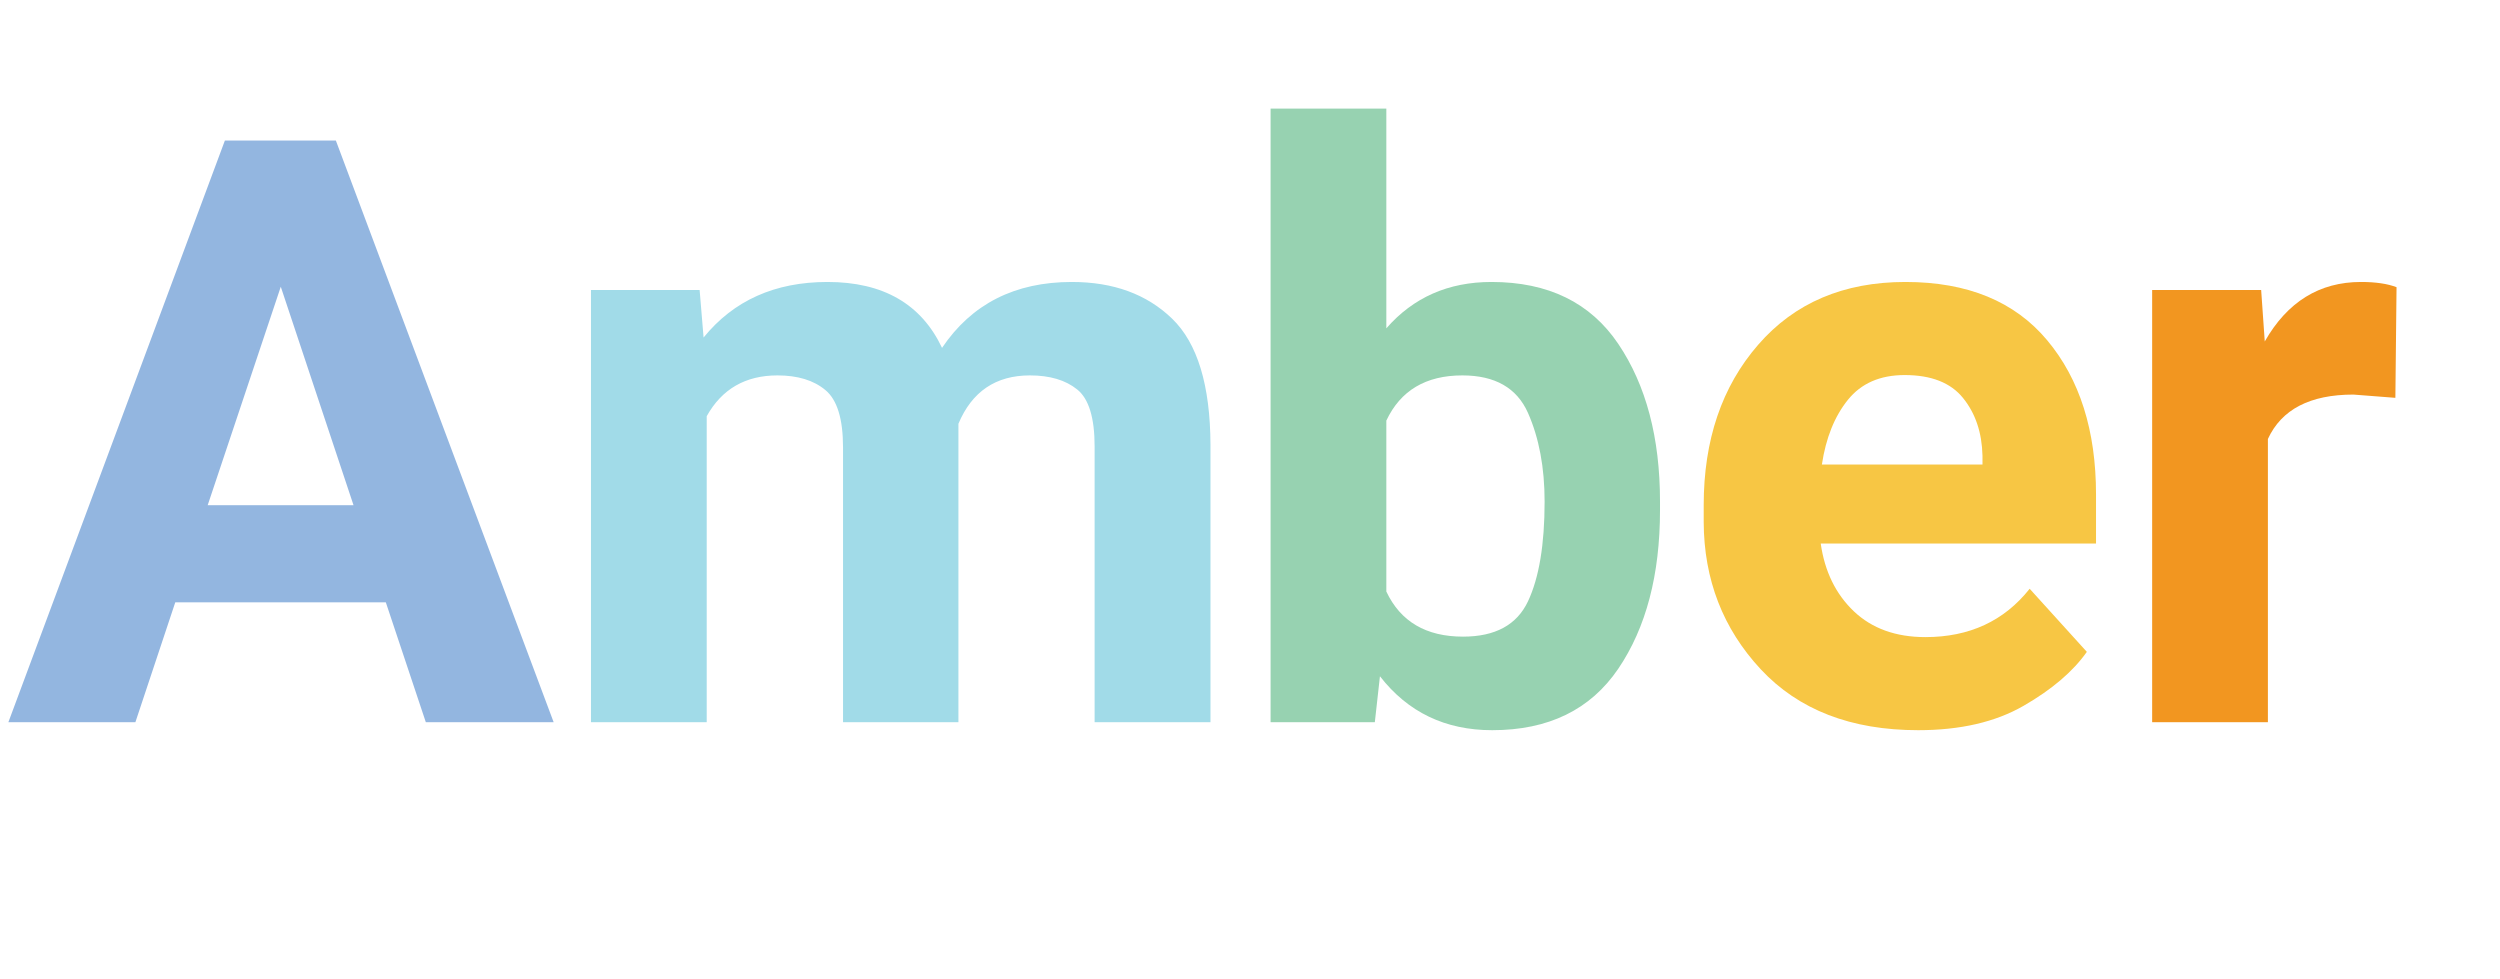
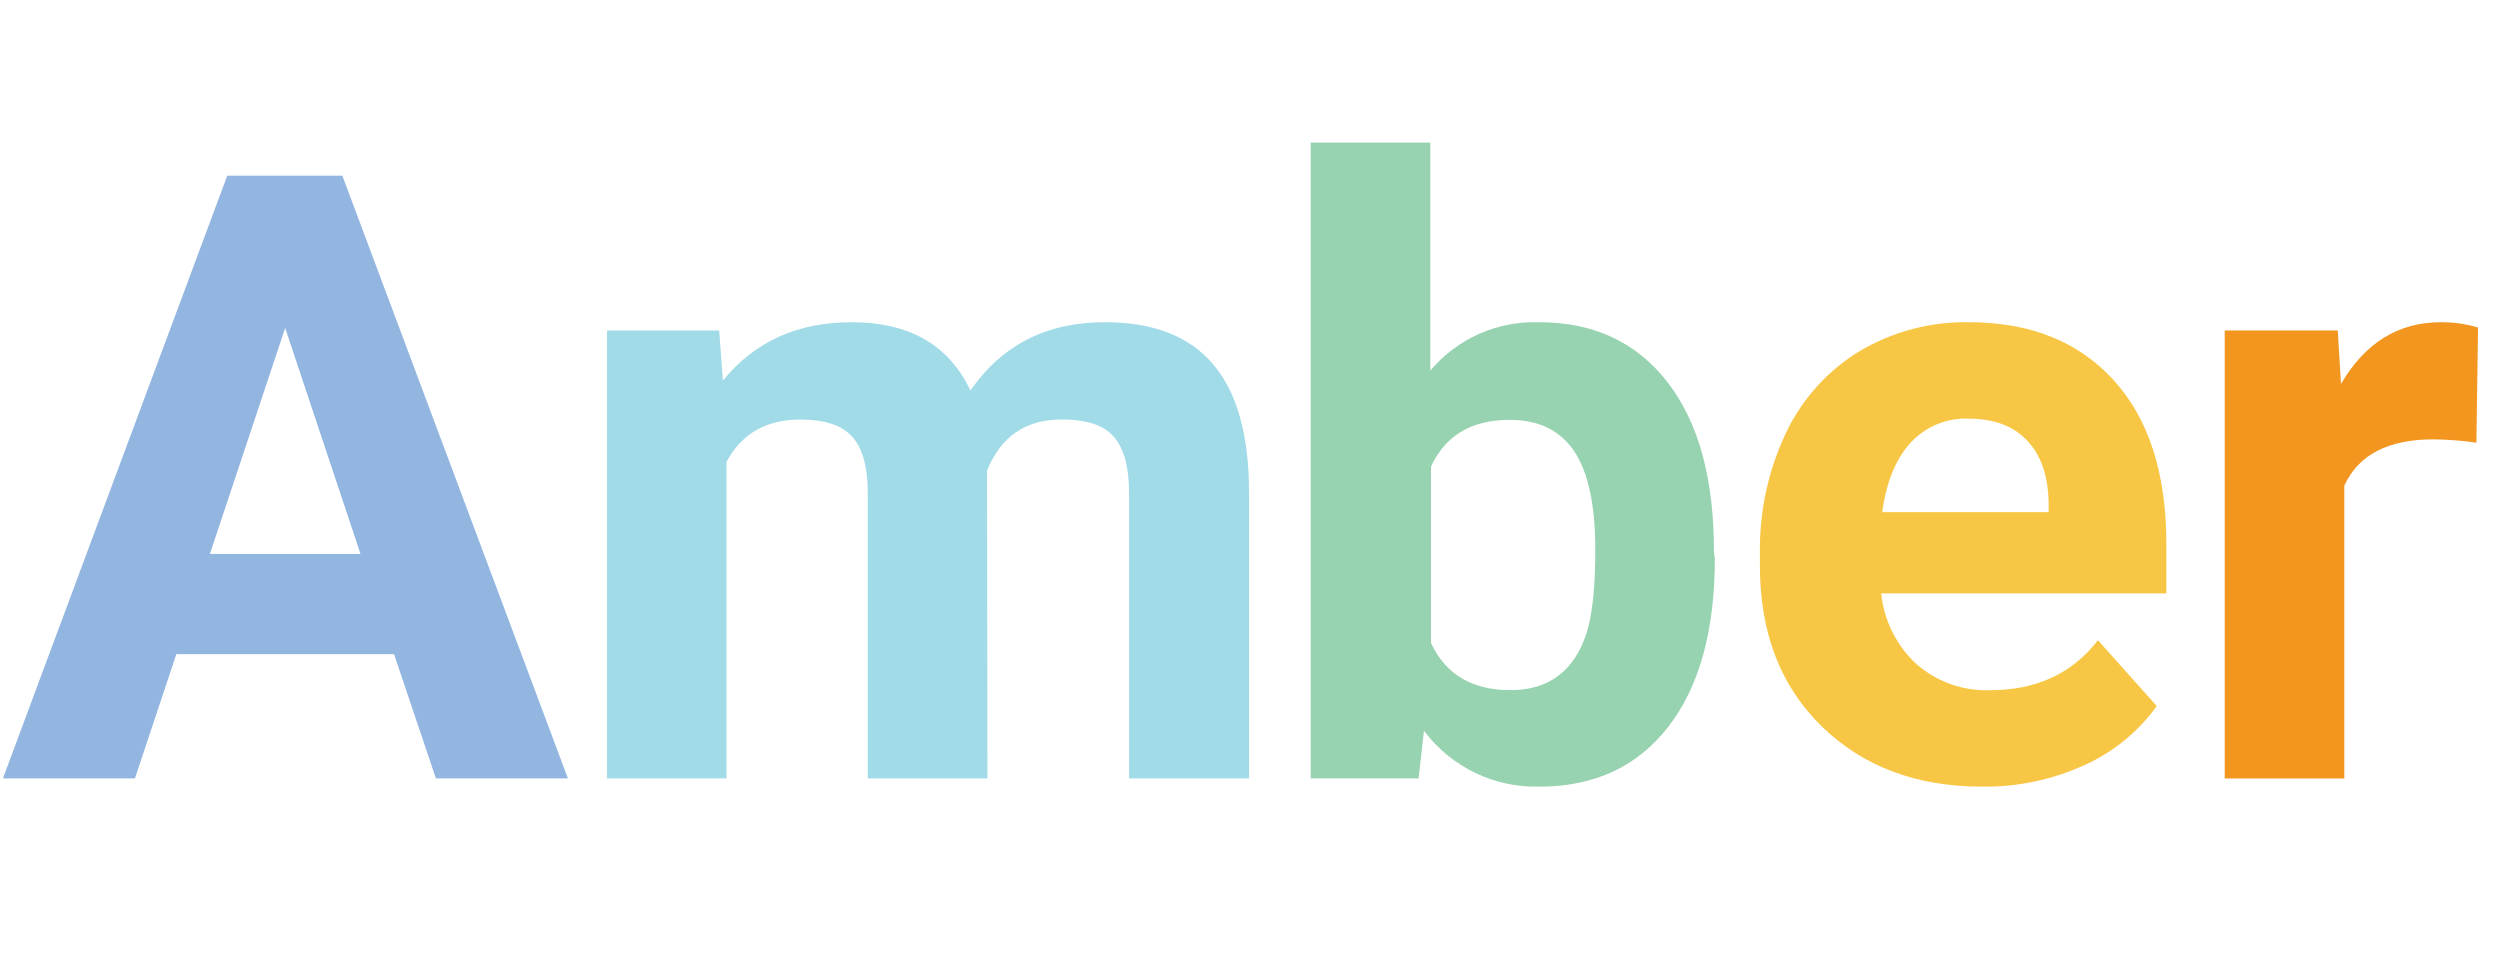
- <svg xmlns="http://www.w3.org/2000/svg" id="Layer_1" viewBox="0 0 336.14 131.6" width="336.14" height="131.6">
+ <svg xmlns="http://www.w3.org/2000/svg" id="Layer_1" viewBox="0 0 324.39 123.91" width="324.39" height="123.91">
  <defs>
-     <style>.cls-1{font-size:110px;fill:#93b6e0;font-family:Roboto-Bold,Roboto;font-weight:700}.cls-2,.cls-5{letter-spacing:-.01em}.cls-3{fill:#a1dbe8;letter-spacing:-.04em}.cls-4{fill:#97d2b1;letter-spacing:-.01em}.cls-5{fill:#f7c644}.cls-6{fill:#f29620}</style>
+     <style>.cls-1{fill:#93b6e0}.cls-2{fill:#a1dbe8}.cls-3{fill:#97d2b1}.cls-4{fill:#f7c644}.cls-5{fill:#f29620}</style>
  </defs>
-   <text class="cls-1" transform="translate(.69 97.1)">
-     <tspan class="cls-2">A</tspan>
-     <tspan x="72.8" y="0" class="cls-3">m</tspan>
-     <tspan x="164.18" y="0" class="cls-4">b</tspan>
-     <tspan x="224.46" y="0" class="cls-5">e</tspan>
-     <tspan x="282.71" y="0" class="cls-6">r</tspan>
-   </text>
+   <path d="M51.13 84.88H22.88L17.51 101H.38l29.11-78.21h14.93L73.69 101H56.56zm-23.9-13h19.55L37 42.56z" class="cls-1" />
+   <path d="M93.32 42.88l.48 6.5q6.18-7.58 16.71-7.57 11.22 0 15.41 8.86 6.13-8.87 17.46-8.86 9.45 0 14.07 5.5t4.62 16.57V101H146.5V63.93q0-4.93-1.94-7.22t-6.82-2.28q-7 0-9.67 6.66l.06 39.91H112.6V64c0-3.37-.66-5.8-2-7.31s-3.58-2.25-6.77-2.25q-6.61 0-9.56 5.48V101h-15.5V42.88z" class="cls-2" />
+   <path d="M222.51 72.47q0 14-6 21.78t-16.65 7.82a18.15 18.15 0 0 1-15.09-7.25l-.7 6.18h-14V18.5h15.52v29.59a17.67 17.67 0 0 1 14.12-6.28q10.64 0 16.68 7.81t6 22zM207 71.35c0-5.88-.93-10.16-2.79-12.87s-4.64-4-8.33-4q-7.41 0-10.2 6.07v22.88q2.85 6.12 10.31 6.12t9.88-7.41c.75-2.36 1.13-5.96 1.13-10.79z" class="cls-3" />
+   <path d="M257.17 102.07q-12.78 0-20.81-7.84t-8-20.9v-1.5a35.19 35.19 0 0 1 3.38-15.66 24.9 24.9 0 0 1 9.59-10.63 26.89 26.89 0 0 1 14.15-3.73q11.93 0 18.78 7.52t6.84 21.32V77h-37a14.43 14.43 0 0 0 4.53 9.13 13.75 13.75 0 0 0 9.59 3.43q9 0 14-6.49l7.63 8.54a23.29 23.29 0 0 1-9.46 7.7 30.88 30.88 0 0 1-13.22 2.76zm-1.77-47.75a9.67 9.67 0 0 0-7.49 3.13q-2.88 3.13-3.68 9h21.59v-1.29q-.1-5.17-2.79-8c-1.79-1.9-4.34-2.84-7.63-2.84z" class="cls-4" />
+   <path d="M321.33 57.44a41.74 41.74 0 0 0-5.59-.43q-8.81 0-11.55 6v38h-15.52V42.88h14.67l.42 6.93q4.68-8 12.95-8a16.39 16.39 0 0 1 4.83.69z" class="cls-5" />
</svg>
